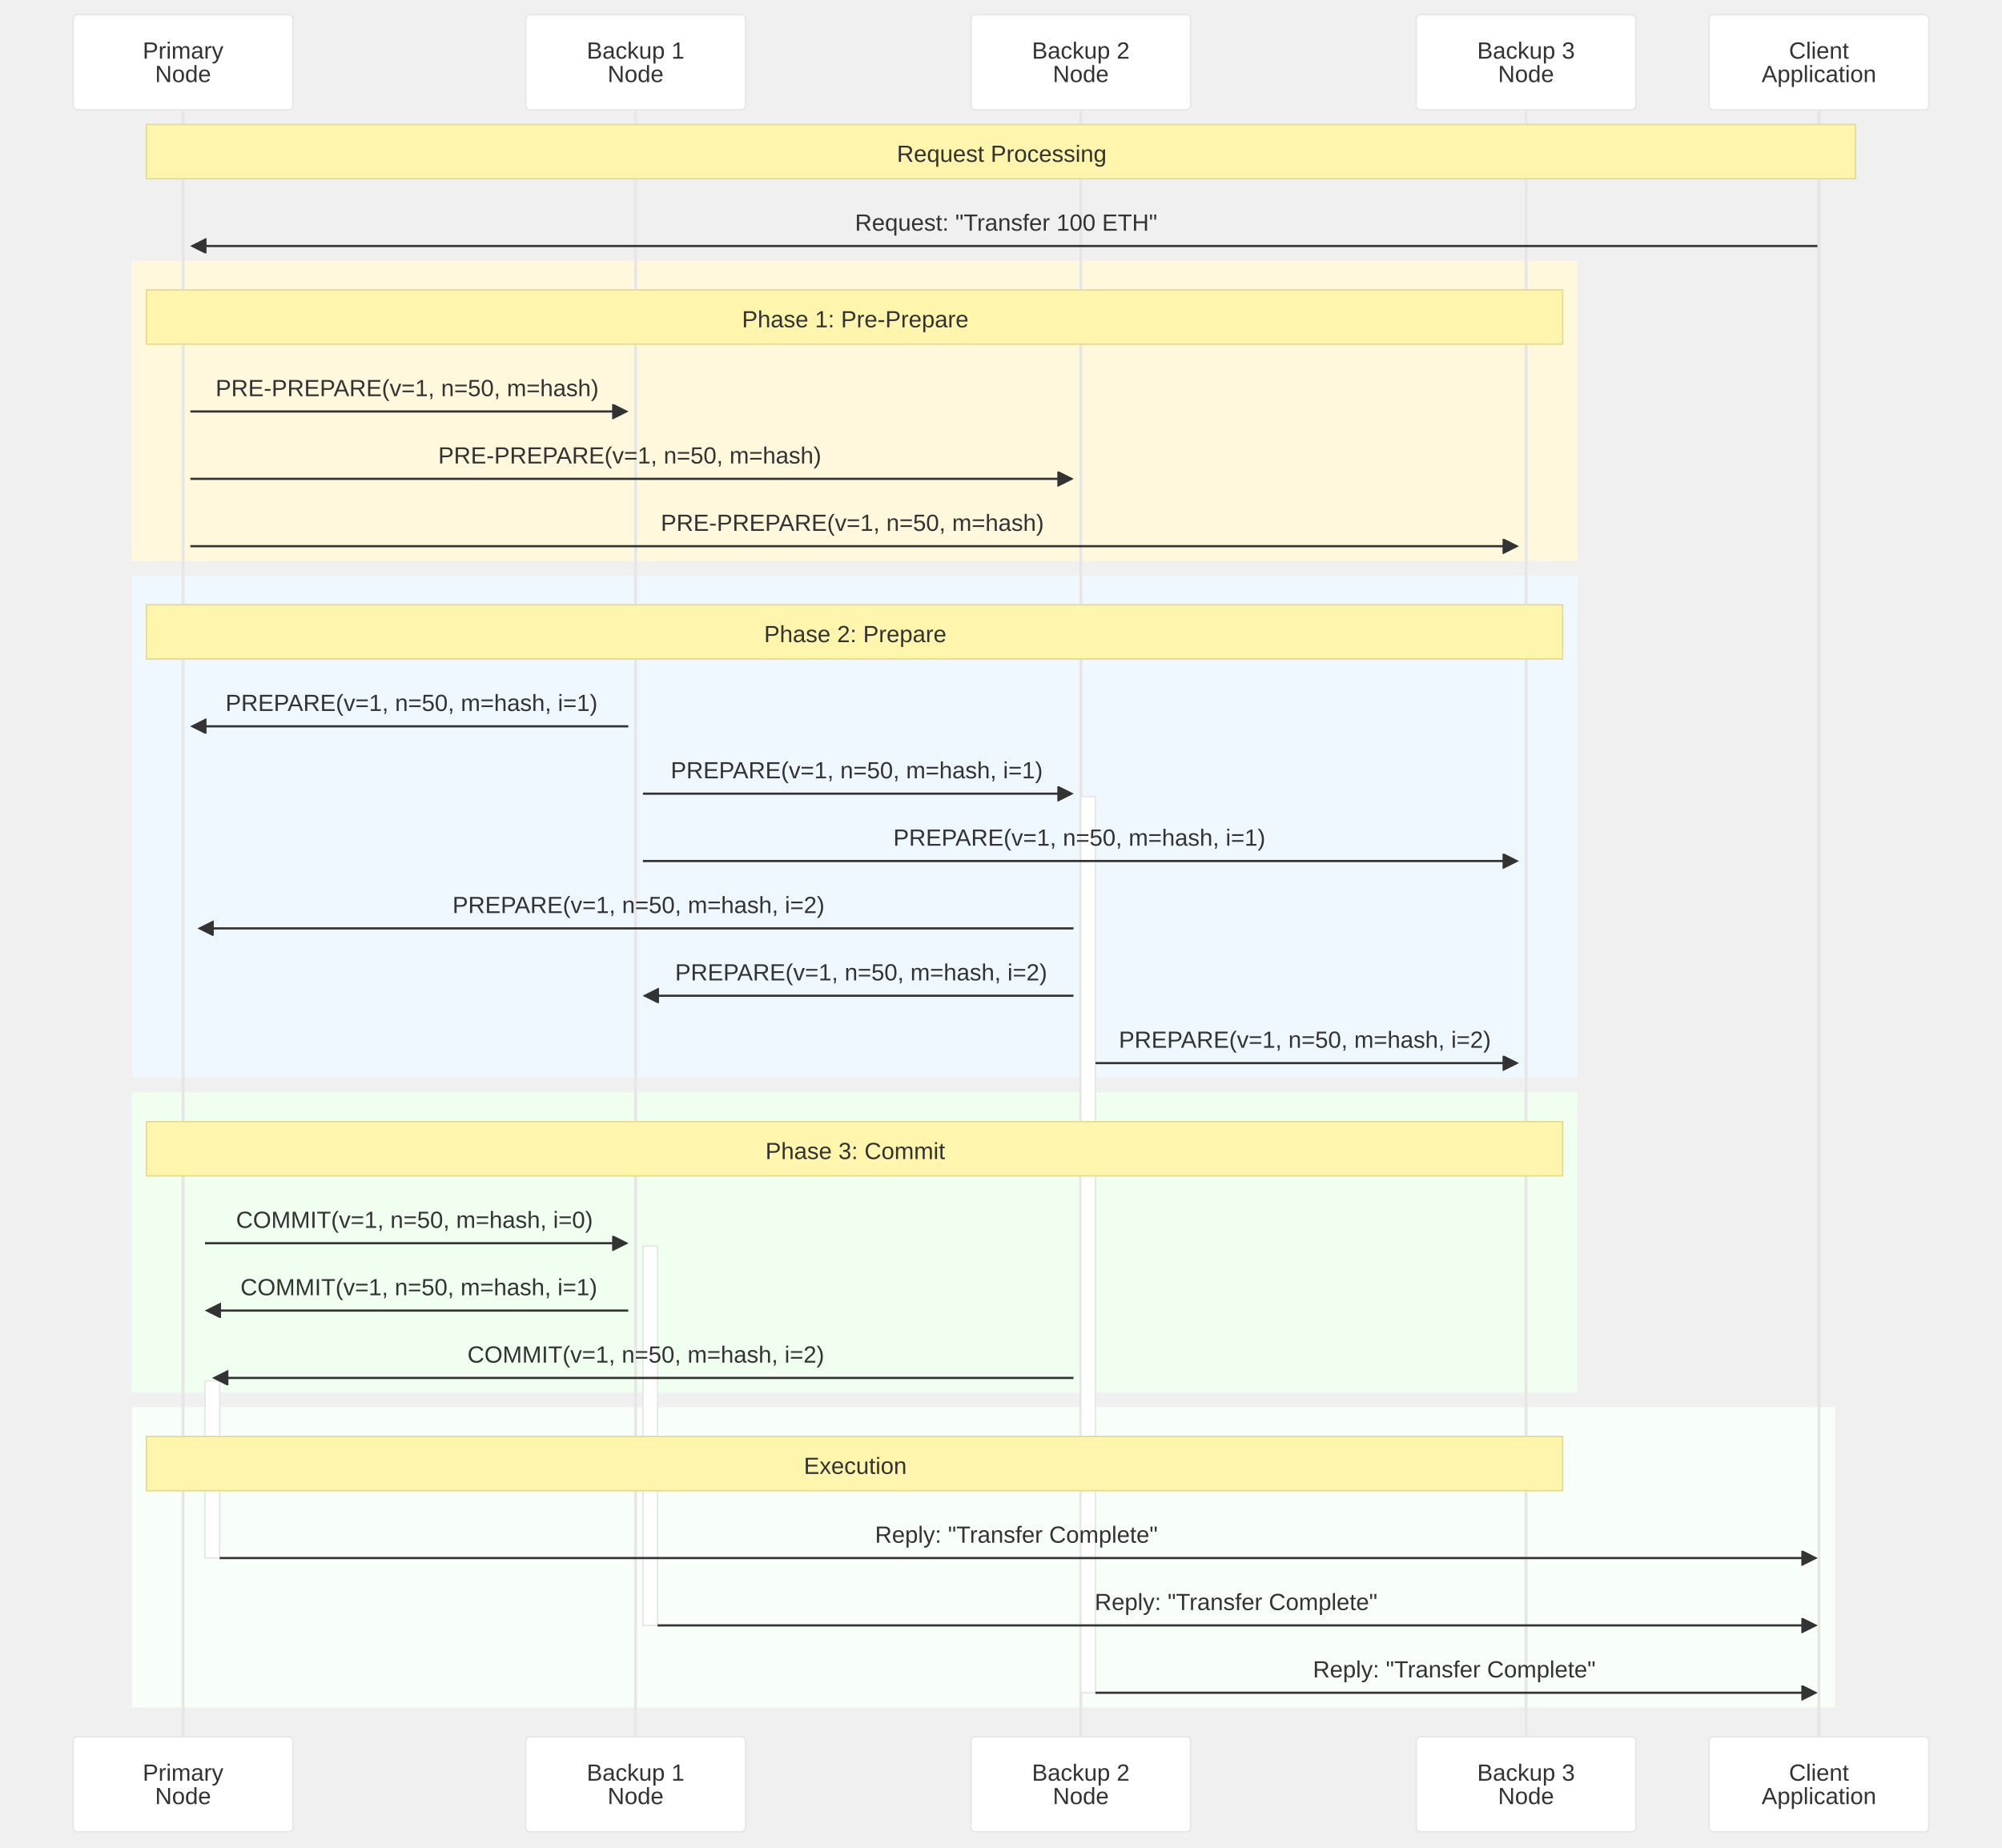
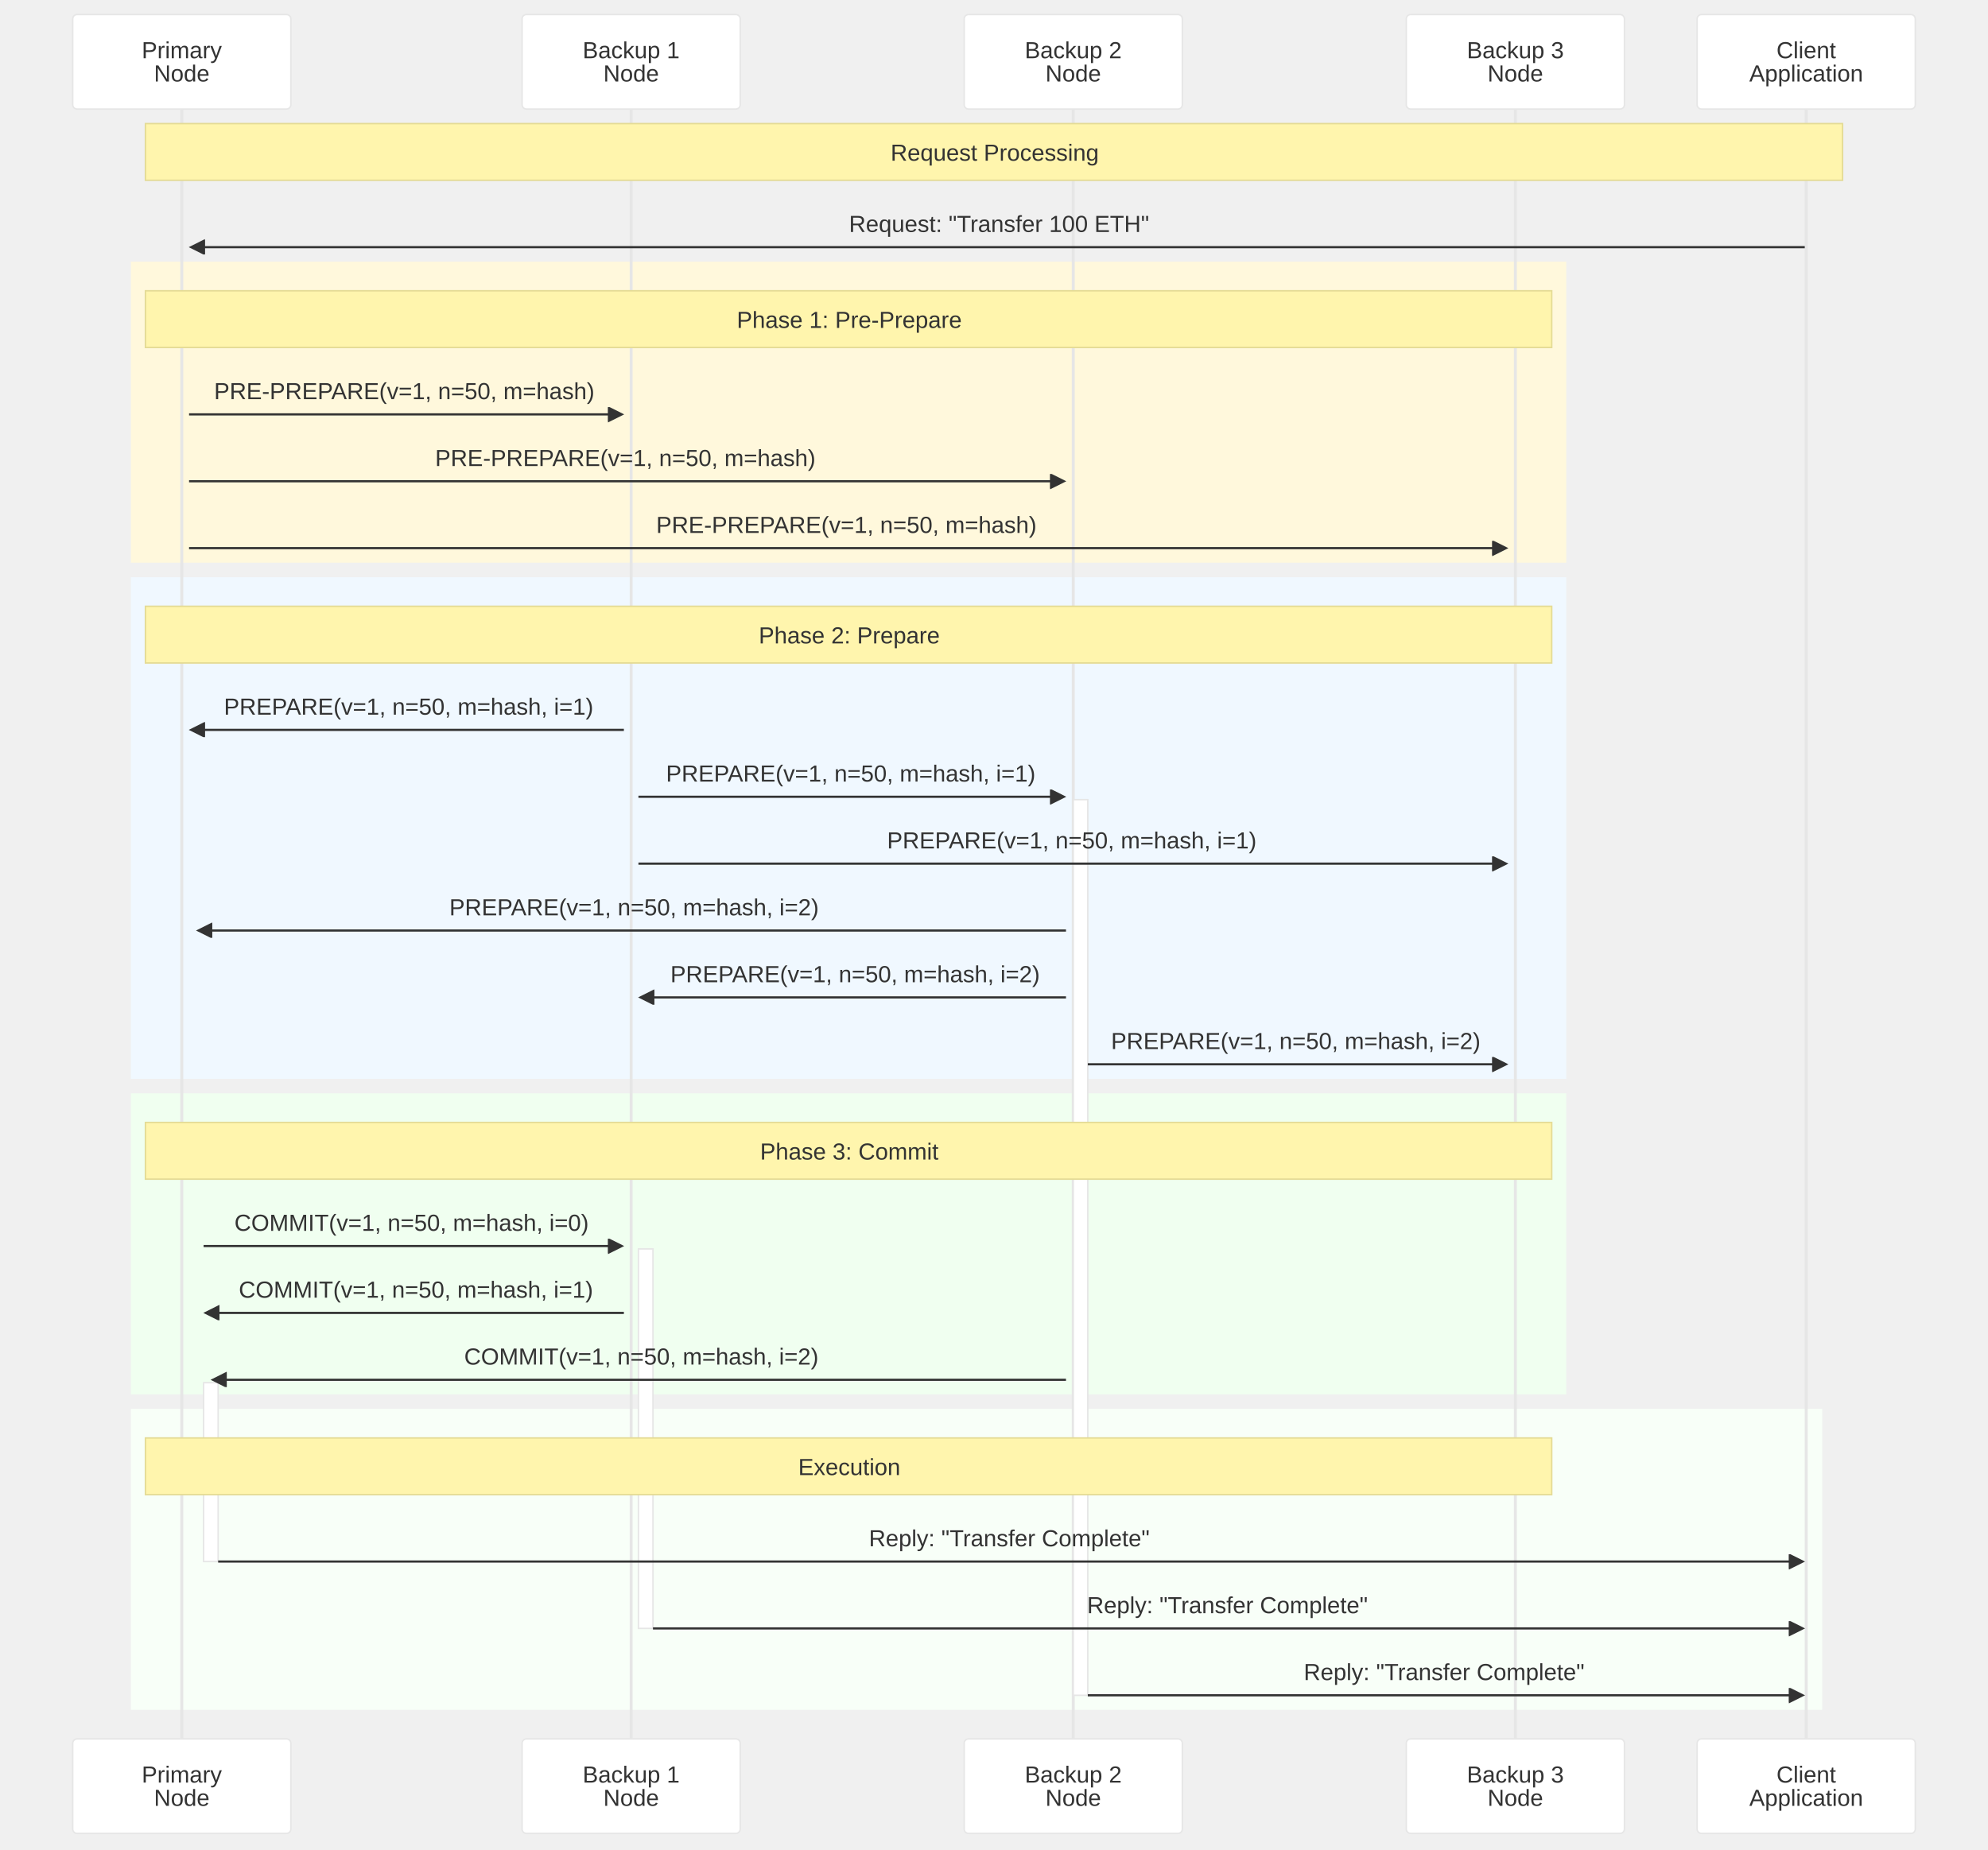
- <svg xmlns="http://www.w3.org/2000/svg" aria-roledescription="sequence" role="graphics-document document" viewBox="-50 -10 1367 1262" style="max-width: 1367px; background-color: transparent;" width="100%" id="my-svg">
-   <rect class="rect" height="205" width="1163" fill="rgb(248, 255, 248)" y="951" x="40" />
-   <rect class="rect" height="205" width="987" fill="rgb(240, 255, 240)" y="736" x="40" />
-   <rect class="rect" height="343" width="987" fill="rgb(240, 248, 255)" y="383" x="40" />
-   <rect class="rect" height="205" width="987" fill="rgb(255, 248, 220)" y="168" x="40" />
-   <g>
-     <rect class="actor actor-bottom" ry="3" rx="3" name="C" height="65" width="150" stroke="#666" fill="#eaeaea" y="1176" x="1117" />
-     <text style="text-anchor: middle; font-size: 16px; font-weight: 400;" class="actor" alignment-baseline="central" dominant-baseline="central" y="1208.5" x="1192">
+ <svg xmlns="http://www.w3.org/2000/svg" aria-roledescription="sequence" role="graphics-document document" viewBox="-50 -10 1367 1272" style="max-width: 1367px; background-color: transparent;" width="100%" id="my-svg">
+   <rect class="rect" height="207" width="1163" fill="rgb(248, 255, 248)" y="959" x="40" />
+   <rect class="rect" height="207" width="987" fill="rgb(240, 255, 240)" y="742" x="40" />
+   <rect class="rect" height="345" width="987" fill="rgb(240, 248, 255)" y="387" x="40" />
+   <rect class="rect" height="207" width="987" fill="rgb(255, 248, 220)" y="170" x="40" />
+   <g>
+     <rect class="actor actor-bottom" ry="3" rx="3" name="C" height="65" width="150" stroke="#666" fill="#eaeaea" y="1186" x="1117" />
+     <text style="text-anchor: middle; font-size: 16px; font-weight: 400;" class="actor" alignment-baseline="central" dominant-baseline="central" y="1218.5" x="1192">
      <tspan dy="-8" x="1192">Client</tspan>
    </text>
-     <text style="text-anchor: middle; font-size: 16px; font-weight: 400;" class="actor" alignment-baseline="central" dominant-baseline="central" y="1208.5" x="1192">
+     <text style="text-anchor: middle; font-size: 16px; font-weight: 400;" class="actor" alignment-baseline="central" dominant-baseline="central" y="1218.5" x="1192">
      <tspan dy="8" x="1192">Application</tspan>
    </text>
  </g>
  <g>
-     <rect class="actor actor-bottom" ry="3" rx="3" name="B3" height="65" width="150" stroke="#666" fill="#eaeaea" y="1176" x="917" />
-     <text style="text-anchor: middle; font-size: 16px; font-weight: 400;" class="actor" alignment-baseline="central" dominant-baseline="central" y="1208.5" x="992">
+     <rect class="actor actor-bottom" ry="3" rx="3" name="B3" height="65" width="150" stroke="#666" fill="#eaeaea" y="1186" x="917" />
+     <text style="text-anchor: middle; font-size: 16px; font-weight: 400;" class="actor" alignment-baseline="central" dominant-baseline="central" y="1218.5" x="992">
      <tspan dy="-8" x="992">Backup 3</tspan>
    </text>
-     <text style="text-anchor: middle; font-size: 16px; font-weight: 400;" class="actor" alignment-baseline="central" dominant-baseline="central" y="1208.5" x="992">
+     <text style="text-anchor: middle; font-size: 16px; font-weight: 400;" class="actor" alignment-baseline="central" dominant-baseline="central" y="1218.5" x="992">
      <tspan dy="8" x="992">Node</tspan>
    </text>
  </g>
  <g>
-     <rect class="actor actor-bottom" ry="3" rx="3" name="B2" height="65" width="150" stroke="#666" fill="#eaeaea" y="1176" x="613" />
-     <text style="text-anchor: middle; font-size: 16px; font-weight: 400;" class="actor" alignment-baseline="central" dominant-baseline="central" y="1208.5" x="688">
+     <rect class="actor actor-bottom" ry="3" rx="3" name="B2" height="65" width="150" stroke="#666" fill="#eaeaea" y="1186" x="613" />
+     <text style="text-anchor: middle; font-size: 16px; font-weight: 400;" class="actor" alignment-baseline="central" dominant-baseline="central" y="1218.5" x="688">
      <tspan dy="-8" x="688">Backup 2</tspan>
    </text>
-     <text style="text-anchor: middle; font-size: 16px; font-weight: 400;" class="actor" alignment-baseline="central" dominant-baseline="central" y="1208.5" x="688">
+     <text style="text-anchor: middle; font-size: 16px; font-weight: 400;" class="actor" alignment-baseline="central" dominant-baseline="central" y="1218.5" x="688">
      <tspan dy="8" x="688">Node</tspan>
    </text>
  </g>
  <g>
-     <rect class="actor actor-bottom" ry="3" rx="3" name="B1" height="65" width="150" stroke="#666" fill="#eaeaea" y="1176" x="309" />
-     <text style="text-anchor: middle; font-size: 16px; font-weight: 400;" class="actor" alignment-baseline="central" dominant-baseline="central" y="1208.5" x="384">
+     <rect class="actor actor-bottom" ry="3" rx="3" name="B1" height="65" width="150" stroke="#666" fill="#eaeaea" y="1186" x="309" />
+     <text style="text-anchor: middle; font-size: 16px; font-weight: 400;" class="actor" alignment-baseline="central" dominant-baseline="central" y="1218.5" x="384">
      <tspan dy="-8" x="384">Backup 1</tspan>
    </text>
-     <text style="text-anchor: middle; font-size: 16px; font-weight: 400;" class="actor" alignment-baseline="central" dominant-baseline="central" y="1208.5" x="384">
+     <text style="text-anchor: middle; font-size: 16px; font-weight: 400;" class="actor" alignment-baseline="central" dominant-baseline="central" y="1218.5" x="384">
      <tspan dy="8" x="384">Node</tspan>
    </text>
  </g>
  <g>
-     <rect class="actor actor-bottom" ry="3" rx="3" name="P" height="65" width="150" stroke="#666" fill="#eaeaea" y="1176" x="0" />
-     <text style="text-anchor: middle; font-size: 16px; font-weight: 400;" class="actor" alignment-baseline="central" dominant-baseline="central" y="1208.5" x="75">
+     <rect class="actor actor-bottom" ry="3" rx="3" name="P" height="65" width="150" stroke="#666" fill="#eaeaea" y="1186" x="0" />
+     <text style="text-anchor: middle; font-size: 16px; font-weight: 400;" class="actor" alignment-baseline="central" dominant-baseline="central" y="1218.5" x="75">
      <tspan dy="-8" x="75">Primary</tspan>
    </text>
-     <text style="text-anchor: middle; font-size: 16px; font-weight: 400;" class="actor" alignment-baseline="central" dominant-baseline="central" y="1208.5" x="75">
+     <text style="text-anchor: middle; font-size: 16px; font-weight: 400;" class="actor" alignment-baseline="central" dominant-baseline="central" y="1218.5" x="75">
      <tspan dy="8" x="75">Node</tspan>
    </text>
  </g>
  <g>
-     <line stroke="#999" stroke-width="0.5px" class="200" y2="1176" x2="1192" y1="5" x1="1192" id="actor4" />
+     <line stroke="#999" stroke-width="0.5px" class="200" y2="1186" x2="1192" y1="5" x1="1192" id="actor4" />
    <g id="root-4">
      <rect class="actor actor-top" ry="3" rx="3" name="C" height="65" width="150" stroke="#666" fill="#eaeaea" y="0" x="1117" />
      <text style="text-anchor: middle; font-size: 16px; font-weight: 400;" class="actor" alignment-baseline="central" dominant-baseline="central" y="32.5" x="1192">
        <tspan dy="-8" x="1192">Client</tspan>
      </text>
      <text style="text-anchor: middle; font-size: 16px; font-weight: 400;" class="actor" alignment-baseline="central" dominant-baseline="central" y="32.5" x="1192">
        <tspan dy="8" x="1192">Application</tspan>
      </text>
    </g>
  </g>
  <g>
-     <line stroke="#999" stroke-width="0.5px" class="200" y2="1176" x2="992" y1="5" x1="992" id="actor3" />
+     <line stroke="#999" stroke-width="0.5px" class="200" y2="1186" x2="992" y1="5" x1="992" id="actor3" />
    <g id="root-3">
      <rect class="actor actor-top" ry="3" rx="3" name="B3" height="65" width="150" stroke="#666" fill="#eaeaea" y="0" x="917" />
      <text style="text-anchor: middle; font-size: 16px; font-weight: 400;" class="actor" alignment-baseline="central" dominant-baseline="central" y="32.5" x="992">
        <tspan dy="-8" x="992">Backup 3</tspan>
      </text>
      <text style="text-anchor: middle; font-size: 16px; font-weight: 400;" class="actor" alignment-baseline="central" dominant-baseline="central" y="32.5" x="992">
        <tspan dy="8" x="992">Node</tspan>
      </text>
    </g>
  </g>
  <g>
-     <line stroke="#999" stroke-width="0.5px" class="200" y2="1176" x2="688" y1="5" x1="688" id="actor2" />
+     <line stroke="#999" stroke-width="0.5px" class="200" y2="1186" x2="688" y1="5" x1="688" id="actor2" />
    <g id="root-2">
      <rect class="actor actor-top" ry="3" rx="3" name="B2" height="65" width="150" stroke="#666" fill="#eaeaea" y="0" x="613" />
      <text style="text-anchor: middle; font-size: 16px; font-weight: 400;" class="actor" alignment-baseline="central" dominant-baseline="central" y="32.5" x="688">
        <tspan dy="-8" x="688">Backup 2</tspan>
      </text>
      <text style="text-anchor: middle; font-size: 16px; font-weight: 400;" class="actor" alignment-baseline="central" dominant-baseline="central" y="32.5" x="688">
        <tspan dy="8" x="688">Node</tspan>
      </text>
    </g>
  </g>
  <g>
-     <line stroke="#999" stroke-width="0.5px" class="200" y2="1176" x2="384" y1="5" x1="384" id="actor1" />
+     <line stroke="#999" stroke-width="0.5px" class="200" y2="1186" x2="384" y1="5" x1="384" id="actor1" />
    <g id="root-1">
      <rect class="actor actor-top" ry="3" rx="3" name="B1" height="65" width="150" stroke="#666" fill="#eaeaea" y="0" x="309" />
      <text style="text-anchor: middle; font-size: 16px; font-weight: 400;" class="actor" alignment-baseline="central" dominant-baseline="central" y="32.5" x="384">
        <tspan dy="-8" x="384">Backup 1</tspan>
      </text>
      <text style="text-anchor: middle; font-size: 16px; font-weight: 400;" class="actor" alignment-baseline="central" dominant-baseline="central" y="32.5" x="384">
        <tspan dy="8" x="384">Node</tspan>
      </text>
    </g>
  </g>
  <g>
-     <line stroke="#999" stroke-width="0.5px" class="200" y2="1176" x2="75" y1="5" x1="75" id="actor0" />
+     <line stroke="#999" stroke-width="0.5px" class="200" y2="1186" x2="75" y1="5" x1="75" id="actor0" />
    <g id="root-0">
      <rect class="actor actor-top" ry="3" rx="3" name="P" height="65" width="150" stroke="#666" fill="#eaeaea" y="0" x="0" />
      <text style="text-anchor: middle; font-size: 16px; font-weight: 400;" class="actor" alignment-baseline="central" dominant-baseline="central" y="32.5" x="75">
        <tspan dy="-8" x="75">Primary</tspan>
      </text>
      <text style="text-anchor: middle; font-size: 16px; font-weight: 400;" class="actor" alignment-baseline="central" dominant-baseline="central" y="32.5" x="75">
        <tspan dy="8" x="75">Node</tspan>
      </text>
    </g>
  </g>
  <style>#my-svg{font-family:"trebuchet ms",verdana,arial,sans-serif;font-size:16px;fill:#333;}#my-svg .error-icon{fill:hsl(180, 0%, 100%);}#my-svg .error-text{fill:rgb(0, 0, 0);stroke:rgb(0, 0, 0);}#my-svg .edge-thickness-normal{stroke-width:2px;}#my-svg .edge-thickness-thick{stroke-width:3.5px;}#my-svg .edge-pattern-solid{stroke-dasharray:0;}#my-svg .edge-pattern-dashed{stroke-dasharray:3;}#my-svg .edge-pattern-dotted{stroke-dasharray:2;}#my-svg .marker{fill:#0b0b0b;stroke:#0b0b0b;}#my-svg .marker.cross{stroke:#0b0b0b;}#my-svg svg{font-family:"trebuchet ms",verdana,arial,sans-serif;font-size:16px;}#my-svg .actor{stroke:hsl(0, 0%, 90%);fill:#ffffff;}#my-svg text.actor&gt;tspan{fill:#333;stroke:none;}#my-svg .actor-line{stroke:grey;}#my-svg .messageLine0{stroke-width:1.5;stroke-dasharray:none;stroke:#333;}#my-svg .messageLine1{stroke-width:1.5;stroke-dasharray:2,2;stroke:#333;}#my-svg #arrowhead path{fill:#333;stroke:#333;}#my-svg .sequenceNumber{fill:#f4f4f4;}#my-svg #sequencenumber{fill:#333;}#my-svg #crosshead path{fill:#333;stroke:#333;}#my-svg .messageText{fill:#333;stroke:none;}#my-svg .labelBox{stroke:hsl(0, 0%, 90%);fill:#ffffff;}#my-svg .labelText,#my-svg .labelText&gt;tspan{fill:#333;stroke:none;}#my-svg .loopText,#my-svg .loopText&gt;tspan{fill:#333;stroke:none;}#my-svg .loopLine{stroke-width:2px;stroke-dasharray:2,2;stroke:hsl(0, 0%, 90%);fill:hsl(0, 0%, 90%);}#my-svg .note{stroke:hsl(52.683, 60%, 73.922%);fill:#fff5ad;}#my-svg .noteText,#my-svg .noteText&gt;tspan{fill:#333;stroke:none;}#my-svg .activation0{fill:hsl(-120, 0%, 100%);stroke:hsl(-120, 0%, 90%);}#my-svg .activation1{fill:hsl(-120, 0%, 100%);stroke:hsl(-120, 0%, 90%);}#my-svg .activation2{fill:hsl(-120, 0%, 100%);stroke:hsl(-120, 0%, 90%);}#my-svg .actorPopupMenu{position:absolute;}#my-svg .actorPopupMenuPanel{position:absolute;fill:#ffffff;box-shadow:0px 8px 16px 0px rgba(0,0,0,0.2);filter:drop-shadow(3px 5px 2px rgb(0 0 0 / 0.4));}#my-svg .actor-man line{stroke:hsl(0, 0%, 90%);fill:#ffffff;}#my-svg .actor-man circle,#my-svg line{stroke:hsl(0, 0%, 90%);fill:#ffffff;stroke-width:2px;}#my-svg :root{--mermaid-font-family:"trebuchet ms",verdana,arial,sans-serif;}</style>
  <g />
  <defs>
    <symbol height="24" width="24" id="computer">
      <path d="M2 2v13h20v-13h-20zm18 11h-16v-9h16v9zm-10.228 6l.466-1h3.524l.467 1h-4.457zm14.228 3h-24l2-6h2.104l-1.33 4h18.45l-1.297-4h2.073l2 6zm-5-10h-14v-7h14v7z" transform="scale(.5)" />
    </symbol>
  </defs>
  <defs>
    <symbol clip-rule="evenodd" fill-rule="evenodd" id="database">
      <path d="M12.258.001l.256.004.255.005.253.008.251.01.249.012.247.015.246.016.242.019.241.02.239.023.236.024.233.027.231.028.229.031.225.032.223.034.22.036.217.038.214.04.211.041.208.043.205.045.201.046.198.048.194.05.191.051.187.053.183.054.18.056.175.057.172.059.168.06.163.061.16.063.155.064.15.066.074.033.073.033.071.034.07.034.069.035.068.035.067.035.066.035.064.036.064.036.062.036.06.036.06.037.058.037.058.037.055.038.055.038.053.038.052.038.051.039.05.039.048.039.047.039.045.04.044.04.043.04.041.04.04.041.039.041.037.041.036.041.034.041.033.042.032.042.03.042.029.042.027.042.026.043.024.043.023.043.021.043.02.043.018.044.017.043.015.044.013.044.012.044.011.045.009.044.007.045.006.045.004.045.002.045.001.045v17l-.001.045-.002.045-.004.045-.006.045-.007.045-.009.044-.011.045-.012.044-.013.044-.015.044-.017.043-.018.044-.02.043-.021.043-.023.043-.024.043-.026.043-.027.042-.029.042-.03.042-.032.042-.033.042-.034.041-.036.041-.037.041-.039.041-.04.041-.041.04-.043.04-.044.04-.045.04-.047.039-.048.039-.05.039-.051.039-.052.038-.053.038-.055.038-.055.038-.058.037-.058.037-.06.037-.06.036-.062.036-.064.036-.064.036-.066.035-.067.035-.068.035-.069.035-.07.034-.071.034-.073.033-.074.033-.15.066-.155.064-.16.063-.163.061-.168.06-.172.059-.175.057-.18.056-.183.054-.187.053-.191.051-.194.05-.198.048-.201.046-.205.045-.208.043-.211.041-.214.04-.217.038-.22.036-.223.034-.225.032-.229.031-.231.028-.233.027-.236.024-.239.023-.241.02-.242.019-.246.016-.247.015-.249.012-.251.01-.253.008-.255.005-.256.004-.258.001-.258-.001-.256-.004-.255-.005-.253-.008-.251-.01-.249-.012-.247-.015-.245-.016-.243-.019-.241-.02-.238-.023-.236-.024-.234-.027-.231-.028-.228-.031-.226-.032-.223-.034-.22-.036-.217-.038-.214-.04-.211-.041-.208-.043-.204-.045-.201-.046-.198-.048-.195-.05-.19-.051-.187-.053-.184-.054-.179-.056-.176-.057-.172-.059-.167-.06-.164-.061-.159-.063-.155-.064-.151-.066-.074-.033-.072-.033-.072-.034-.07-.034-.069-.035-.068-.035-.067-.035-.066-.035-.064-.036-.063-.036-.062-.036-.061-.036-.06-.037-.058-.037-.057-.037-.056-.038-.055-.038-.053-.038-.052-.038-.051-.039-.049-.039-.049-.039-.046-.039-.046-.04-.044-.04-.043-.04-.041-.04-.04-.041-.039-.041-.037-.041-.036-.041-.034-.041-.033-.042-.032-.042-.03-.042-.029-.042-.027-.042-.026-.043-.024-.043-.023-.043-.021-.043-.02-.043-.018-.044-.017-.043-.015-.044-.013-.044-.012-.044-.011-.045-.009-.044-.007-.045-.006-.045-.004-.045-.002-.045-.001-.045v-17l.001-.045.002-.045.004-.045.006-.045.007-.045.009-.044.011-.045.012-.044.013-.044.015-.044.017-.043.018-.044.02-.043.021-.043.023-.043.024-.043.026-.043.027-.042.029-.042.03-.042.032-.042.033-.042.034-.041.036-.041.037-.041.039-.041.04-.041.041-.04.043-.04.044-.04.046-.04.046-.039.049-.039.049-.039.051-.039.052-.038.053-.038.055-.038.056-.038.057-.037.058-.037.06-.037.061-.036.062-.036.063-.036.064-.036.066-.035.067-.035.068-.035.069-.035.07-.034.072-.034.072-.033.074-.033.151-.066.155-.064.159-.063.164-.061.167-.06.172-.059.176-.057.179-.056.184-.054.187-.053.19-.051.195-.05.198-.048.201-.046.204-.045.208-.043.211-.041.214-.04.217-.038.22-.036.223-.034.226-.032.228-.031.231-.028.234-.027.236-.024.238-.023.241-.02.243-.019.245-.016.247-.015.249-.012.251-.01.253-.008.255-.005.256-.004.258-.001.258.001zm-9.258 20.499v.01l.001.021.003.021.004.022.005.021.006.022.007.022.009.023.01.022.011.023.012.023.013.023.015.023.016.024.017.023.018.024.019.024.021.024.022.025.023.024.024.025.052.049.056.05.061.051.066.051.07.051.075.051.079.052.084.052.088.052.092.052.097.052.102.051.105.052.11.052.114.051.119.051.123.051.127.05.131.05.135.05.139.048.144.049.147.047.152.047.155.047.16.045.163.045.167.043.171.043.176.041.178.041.183.039.187.039.19.037.194.035.197.035.202.033.204.031.209.03.212.029.216.027.219.025.222.024.226.021.23.02.233.018.236.016.24.015.243.012.246.01.249.008.253.005.256.004.259.001.26-.001.257-.004.254-.005.25-.008.247-.011.244-.012.241-.014.237-.016.233-.018.231-.021.226-.021.224-.024.22-.026.216-.027.212-.028.21-.031.205-.031.202-.034.198-.034.194-.036.191-.037.187-.039.183-.04.179-.04.175-.042.172-.043.168-.044.163-.045.16-.046.155-.046.152-.047.148-.048.143-.049.139-.049.136-.05.131-.05.126-.05.123-.051.118-.052.114-.051.11-.052.106-.052.101-.052.096-.052.092-.052.088-.053.083-.051.079-.052.074-.052.07-.051.065-.051.06-.051.056-.05.051-.05.023-.024.023-.025.021-.024.02-.024.019-.024.018-.024.017-.024.015-.023.014-.024.013-.023.012-.023.01-.023.01-.022.008-.022.006-.022.006-.022.004-.022.004-.021.001-.021.001-.021v-4.127l-.077.055-.08.053-.083.054-.085.053-.087.052-.09.052-.093.051-.095.05-.097.05-.1.049-.102.049-.105.048-.106.047-.109.047-.111.046-.114.045-.115.045-.118.044-.12.043-.122.042-.124.042-.126.041-.128.04-.13.04-.132.038-.134.038-.135.037-.138.037-.139.035-.142.035-.143.034-.144.033-.147.032-.148.031-.15.03-.151.03-.153.029-.154.027-.156.027-.158.026-.159.025-.161.024-.162.023-.163.022-.165.021-.166.02-.167.019-.169.018-.169.017-.171.016-.173.015-.173.014-.175.013-.175.012-.177.011-.178.01-.179.008-.179.008-.181.006-.182.005-.182.004-.184.003-.184.002h-.37l-.184-.002-.184-.003-.182-.004-.182-.005-.181-.006-.179-.008-.179-.008-.178-.01-.176-.011-.176-.012-.175-.013-.173-.014-.172-.015-.171-.016-.17-.017-.169-.018-.167-.019-.166-.02-.165-.021-.163-.022-.162-.023-.161-.024-.159-.025-.157-.026-.156-.027-.155-.027-.153-.029-.151-.03-.15-.03-.148-.031-.146-.032-.145-.033-.143-.034-.141-.035-.14-.035-.137-.037-.136-.037-.134-.038-.132-.038-.13-.04-.128-.04-.126-.041-.124-.042-.122-.042-.12-.044-.117-.043-.116-.045-.113-.045-.112-.046-.109-.047-.106-.047-.105-.048-.102-.049-.1-.049-.097-.05-.095-.05-.093-.052-.09-.051-.087-.052-.085-.053-.083-.054-.08-.054-.077-.054v4.127zm0-5.654v.011l.001.021.003.021.004.021.005.022.006.022.007.022.009.022.01.022.011.023.012.023.013.023.015.024.016.023.017.024.018.024.019.024.021.024.022.024.023.025.024.024.052.05.056.05.061.05.066.051.07.051.075.052.079.051.084.052.088.052.092.052.097.052.102.052.105.052.11.051.114.051.119.052.123.05.127.051.131.05.135.049.139.049.144.048.147.048.152.047.155.046.16.045.163.045.167.044.171.042.176.042.178.04.183.04.187.038.19.037.194.036.197.034.202.033.204.032.209.03.212.028.216.027.219.025.222.024.226.022.23.02.233.018.236.016.24.014.243.012.246.01.249.008.253.006.256.003.259.001.26-.001.257-.003.254-.006.25-.008.247-.01.244-.012.241-.015.237-.016.233-.018.231-.02.226-.022.224-.024.22-.025.216-.027.212-.029.21-.03.205-.032.202-.033.198-.035.194-.036.191-.037.187-.039.183-.039.179-.041.175-.042.172-.043.168-.044.163-.045.16-.045.155-.047.152-.047.148-.048.143-.048.139-.05.136-.049.131-.05.126-.051.123-.051.118-.051.114-.052.11-.052.106-.052.101-.052.096-.052.092-.052.088-.052.083-.052.079-.052.074-.051.07-.052.065-.051.06-.05.056-.051.051-.049.023-.025.023-.024.021-.025.02-.024.019-.024.018-.024.017-.024.015-.023.014-.023.013-.024.012-.022.01-.023.01-.023.008-.022.006-.022.006-.022.004-.021.004-.022.001-.021.001-.021v-4.139l-.077.054-.08.054-.083.054-.085.052-.087.053-.09.051-.093.051-.095.051-.097.05-.1.049-.102.049-.105.048-.106.047-.109.047-.111.046-.114.045-.115.044-.118.044-.12.044-.122.042-.124.042-.126.041-.128.04-.13.039-.132.039-.134.038-.135.037-.138.036-.139.036-.142.035-.143.033-.144.033-.147.033-.148.031-.15.03-.151.03-.153.028-.154.028-.156.027-.158.026-.159.025-.161.024-.162.023-.163.022-.165.021-.166.02-.167.019-.169.018-.169.017-.171.016-.173.015-.173.014-.175.013-.175.012-.177.011-.178.009-.179.009-.179.007-.181.007-.182.005-.182.004-.184.003-.184.002h-.37l-.184-.002-.184-.003-.182-.004-.182-.005-.181-.007-.179-.007-.179-.009-.178-.009-.176-.011-.176-.012-.175-.013-.173-.014-.172-.015-.171-.016-.17-.017-.169-.018-.167-.019-.166-.02-.165-.021-.163-.022-.162-.023-.161-.024-.159-.025-.157-.026-.156-.027-.155-.028-.153-.028-.151-.03-.15-.03-.148-.031-.146-.033-.145-.033-.143-.033-.141-.035-.14-.036-.137-.036-.136-.037-.134-.038-.132-.039-.13-.039-.128-.04-.126-.041-.124-.042-.122-.043-.12-.043-.117-.044-.116-.044-.113-.046-.112-.046-.109-.046-.106-.047-.105-.048-.102-.049-.1-.049-.097-.05-.095-.051-.093-.051-.09-.051-.087-.053-.085-.052-.083-.054-.08-.054-.077-.054v4.139zm0-5.666v.011l.001.02.003.022.004.021.005.022.006.021.007.022.009.023.01.022.011.023.012.023.013.023.015.023.016.024.017.024.018.023.019.024.021.025.022.024.023.024.024.025.052.05.056.05.061.05.066.051.07.051.075.052.079.051.084.052.088.052.092.052.097.052.102.052.105.051.11.052.114.051.119.051.123.051.127.05.131.05.135.05.139.049.144.048.147.048.152.047.155.046.16.045.163.045.167.043.171.043.176.042.178.04.183.04.187.038.19.037.194.036.197.034.202.033.204.032.209.03.212.028.216.027.219.025.222.024.226.021.23.02.233.018.236.017.24.014.243.012.246.01.249.008.253.006.256.003.259.001.26-.001.257-.003.254-.006.25-.008.247-.01.244-.013.241-.014.237-.016.233-.018.231-.02.226-.022.224-.024.22-.025.216-.027.212-.029.21-.03.205-.032.202-.033.198-.035.194-.036.191-.037.187-.039.183-.039.179-.041.175-.042.172-.043.168-.044.163-.045.16-.045.155-.047.152-.047.148-.048.143-.049.139-.049.136-.049.131-.051.126-.05.123-.051.118-.052.114-.051.11-.052.106-.052.101-.052.096-.052.092-.052.088-.052.083-.052.079-.052.074-.052.07-.051.065-.051.06-.051.056-.05.051-.049.023-.025.023-.025.021-.024.02-.024.019-.024.018-.024.017-.024.015-.023.014-.024.013-.023.012-.023.01-.022.01-.023.008-.022.006-.022.006-.022.004-.022.004-.021.001-.021.001-.021v-4.153l-.077.054-.08.054-.083.053-.085.053-.087.053-.09.051-.093.051-.095.051-.097.05-.1.049-.102.048-.105.048-.106.048-.109.046-.111.046-.114.046-.115.044-.118.044-.12.043-.122.043-.124.042-.126.041-.128.04-.13.039-.132.039-.134.038-.135.037-.138.036-.139.036-.142.034-.143.034-.144.033-.147.032-.148.032-.15.03-.151.03-.153.028-.154.028-.156.027-.158.026-.159.024-.161.024-.162.023-.163.023-.165.021-.166.02-.167.019-.169.018-.169.017-.171.016-.173.015-.173.014-.175.013-.175.012-.177.01-.178.01-.179.009-.179.007-.181.006-.182.006-.182.004-.184.003-.184.001-.185.001-.185-.001-.184-.001-.184-.003-.182-.004-.182-.006-.181-.006-.179-.007-.179-.009-.178-.01-.176-.01-.176-.012-.175-.013-.173-.014-.172-.015-.171-.016-.17-.017-.169-.018-.167-.019-.166-.02-.165-.021-.163-.023-.162-.023-.161-.024-.159-.024-.157-.026-.156-.027-.155-.028-.153-.028-.151-.03-.15-.03-.148-.032-.146-.032-.145-.033-.143-.034-.141-.034-.14-.036-.137-.036-.136-.037-.134-.038-.132-.039-.13-.039-.128-.041-.126-.041-.124-.041-.122-.043-.12-.043-.117-.044-.116-.044-.113-.046-.112-.046-.109-.046-.106-.048-.105-.048-.102-.048-.1-.05-.097-.049-.095-.051-.093-.051-.09-.052-.087-.052-.085-.053-.083-.053-.08-.054-.077-.054v4.153zm8.74-8.179l-.257.004-.254.005-.25.008-.247.011-.244.012-.241.014-.237.016-.233.018-.231.021-.226.022-.224.023-.22.026-.216.027-.212.028-.21.031-.205.032-.202.033-.198.034-.194.036-.191.038-.187.038-.183.04-.179.041-.175.042-.172.043-.168.043-.163.045-.16.046-.155.046-.152.048-.148.048-.143.048-.139.049-.136.05-.131.05-.126.051-.123.051-.118.051-.114.052-.11.052-.106.052-.101.052-.096.052-.092.052-.088.052-.083.052-.079.052-.074.051-.07.052-.065.051-.06.05-.056.05-.051.05-.023.025-.023.024-.021.024-.02.025-.019.024-.018.024-.017.023-.015.024-.014.023-.013.023-.012.023-.01.023-.01.022-.008.022-.006.023-.006.021-.004.022-.004.021-.001.021-.001.021.001.021.001.021.004.021.004.022.006.021.006.023.008.022.01.022.01.023.012.023.013.023.014.023.015.024.017.023.018.024.019.024.02.025.021.024.023.024.023.025.051.05.056.05.06.05.065.051.07.052.074.051.079.052.083.052.088.052.092.052.096.052.101.052.106.052.11.052.114.052.118.051.123.051.126.051.131.05.136.05.139.049.143.048.148.048.152.048.155.046.16.046.163.045.168.043.172.043.175.042.179.041.183.04.187.038.191.038.194.036.198.034.202.033.205.032.21.031.212.028.216.027.22.026.224.023.226.022.231.021.233.018.237.016.241.014.244.012.247.011.25.008.254.005.257.004.26.001.26-.001.257-.004.254-.005.25-.008.247-.011.244-.012.241-.014.237-.016.233-.018.231-.021.226-.022.224-.023.22-.026.216-.027.212-.028.21-.031.205-.032.202-.033.198-.034.194-.036.191-.038.187-.038.183-.04.179-.041.175-.042.172-.043.168-.043.163-.045.16-.046.155-.046.152-.048.148-.048.143-.048.139-.049.136-.05.131-.05.126-.051.123-.051.118-.051.114-.052.11-.052.106-.052.101-.052.096-.052.092-.052.088-.052.083-.052.079-.052.074-.051.07-.052.065-.051.06-.05.056-.05.051-.05.023-.025.023-.024.021-.024.02-.025.019-.024.018-.024.017-.023.015-.024.014-.023.013-.023.012-.023.01-.023.01-.022.008-.022.006-.023.006-.021.004-.022.004-.021.001-.021.001-.021-.001-.021-.001-.021-.004-.021-.004-.022-.006-.021-.006-.023-.008-.022-.01-.022-.01-.023-.012-.023-.013-.023-.014-.023-.015-.024-.017-.023-.018-.024-.019-.024-.02-.025-.021-.024-.023-.024-.023-.025-.051-.05-.056-.05-.06-.05-.065-.051-.07-.052-.074-.051-.079-.052-.083-.052-.088-.052-.092-.052-.096-.052-.101-.052-.106-.052-.11-.052-.114-.052-.118-.051-.123-.051-.126-.051-.131-.05-.136-.05-.139-.049-.143-.048-.148-.048-.152-.048-.155-.046-.16-.046-.163-.045-.168-.043-.172-.043-.175-.042-.179-.041-.183-.04-.187-.038-.191-.038-.194-.036-.198-.034-.202-.033-.205-.032-.21-.031-.212-.028-.216-.027-.22-.026-.224-.023-.226-.022-.231-.021-.233-.018-.237-.016-.241-.014-.244-.012-.247-.011-.25-.008-.254-.005-.257-.004-.26-.001-.26.001z" transform="scale(.5)" />
    </symbol>
  </defs>
  <defs>
    <symbol height="24" width="24" id="clock">
      <path d="M12 2c5.514 0 10 4.486 10 10s-4.486 10-10 10-10-4.486-10-10 4.486-10 10-10zm0-2c-6.627 0-12 5.373-12 12s5.373 12 12 12 12-5.373 12-12-5.373-12-12-12zm5.848 12.459c.202.038.202.333.001.372-1.907.361-6.045 1.111-6.547 1.111-.719 0-1.301-.582-1.301-1.301 0-.512.77-5.447 1.125-7.445.034-.192.312-.181.343.014l.985 6.238 5.394 1.011z" transform="scale(.5)" />
    </symbol>
  </defs>
  <defs>
    <marker orient="auto" markerHeight="12" markerWidth="12" markerUnits="userSpaceOnUse" refY="5" refX="7.9" id="arrowhead">
      <path d="M 0 0 L 10 5 L 0 10 z" />
    </marker>
  </defs>
  <defs>
    <marker refY="4.5" refX="4" orient="auto" markerHeight="8" markerWidth="15" id="crosshead">
      <path style="stroke-dasharray: 0, 0;" d="M 1,2 L 6,7 M 6,2 L 1,7" stroke-width="1pt" stroke="#000000" fill="none" />
    </marker>
  </defs>
  <defs>
    <marker orient="auto" markerHeight="28" markerWidth="20" refY="7" refX="15.5" id="filled-head">
      <path d="M 18,7 L9,13 L14,7 L9,1 Z" />
    </marker>
  </defs>
  <defs>
    <marker orient="auto" markerHeight="40" markerWidth="60" refY="15" refX="15" id="sequencenumber">
      <circle r="6" cy="15" cx="15" />
    </marker>
  </defs>
  <g>
-     <rect class="note" ry="0" rx="0" height="37" width="1167" stroke="#666" fill="#EDF2AE" y="75" x="50" />
+     <rect class="note" ry="0" rx="0" height="39" width="1167" stroke="#666" fill="#EDF2AE" y="75" x="50" />
    <text style="font-size: 16px; font-weight: 400;" dy="1em" class="noteText" alignment-baseline="middle" dominant-baseline="middle" text-anchor="middle" y="80" x="634">
      <tspan x="634">Request Processing</tspan>
    </text>
  </g>
  <g />
  <g>
-     <rect class="note" ry="0" rx="0" height="37" width="967" stroke="#666" fill="#EDF2AE" y="188" x="50" />
-     <text style="font-size: 16px; font-weight: 400;" dy="1em" class="noteText" alignment-baseline="middle" dominant-baseline="middle" text-anchor="middle" y="193" x="534">
+     <rect class="note" ry="0" rx="0" height="39" width="967" stroke="#666" fill="#EDF2AE" y="190" x="50" />
+     <text style="font-size: 16px; font-weight: 400;" dy="1em" class="noteText" alignment-baseline="middle" dominant-baseline="middle" text-anchor="middle" y="195" x="534">
      <tspan x="534">Phase 1: Pre-Prepare</tspan>
    </text>
  </g>
  <g />
  <g />
  <g />
  <g>
-     <rect class="note" ry="0" rx="0" height="37" width="967" stroke="#666" fill="#EDF2AE" y="403" x="50" />
-     <text style="font-size: 16px; font-weight: 400;" dy="1em" class="noteText" alignment-baseline="middle" dominant-baseline="middle" text-anchor="middle" y="408" x="534">
+     <rect class="note" ry="0" rx="0" height="39" width="967" stroke="#666" fill="#EDF2AE" y="407" x="50" />
+     <text style="font-size: 16px; font-weight: 400;" dy="1em" class="noteText" alignment-baseline="middle" dominant-baseline="middle" text-anchor="middle" y="412" x="534">
      <tspan x="534">Phase 2: Prepare</tspan>
    </text>
  </g>
  <g />
  <g>
-     <rect class="activation1" ry="0" rx="0" height="612" width="10" stroke="#666" fill="#EDF2AE" y="534" x="688" />
-   </g>
-   <g />
-   <g />
-   <g />
-   <g />
-   <g>
-     <rect class="note" ry="0" rx="0" height="37" width="967" stroke="#666" fill="#EDF2AE" y="756" x="50" />
-     <text style="font-size: 16px; font-weight: 400;" dy="1em" class="noteText" alignment-baseline="middle" dominant-baseline="middle" text-anchor="middle" y="761" x="534">
+     <rect class="activation1" ry="0" rx="0" height="616" width="10" stroke="#666" fill="#EDF2AE" y="540" x="688" />
+   </g>
+   <g />
+   <g />
+   <g />
+   <g />
+   <g>
+     <rect class="note" ry="0" rx="0" height="39" width="967" stroke="#666" fill="#EDF2AE" y="762" x="50" />
+     <text style="font-size: 16px; font-weight: 400;" dy="1em" class="noteText" alignment-baseline="middle" dominant-baseline="middle" text-anchor="middle" y="767" x="534">
      <tspan x="534">Phase 3: Commit</tspan>
    </text>
  </g>
  <g>
-     <rect class="activation2" ry="0" rx="0" height="259" width="10" stroke="#666" fill="#EDF2AE" y="841" x="389" />
-   </g>
-   <g />
-   <g>
-     <rect class="activation1" ry="0" rx="0" height="121" width="10" stroke="#666" fill="#EDF2AE" y="933" x="90" />
-   </g>
-   <g>
-     <rect class="note" ry="0" rx="0" height="37" width="967" stroke="#666" fill="#EDF2AE" y="971" x="50" />
-     <text style="font-size: 16px; font-weight: 400;" dy="1em" class="noteText" alignment-baseline="middle" dominant-baseline="middle" text-anchor="middle" y="976" x="534">
+     <rect class="activation2" ry="0" rx="0" height="261" width="10" stroke="#666" fill="#EDF2AE" y="849" x="389" />
+   </g>
+   <g />
+   <g>
+     <rect class="activation1" ry="0" rx="0" height="123" width="10" stroke="#666" fill="#EDF2AE" y="941" x="90" />
+   </g>
+   <g>
+     <rect class="note" ry="0" rx="0" height="39" width="967" stroke="#666" fill="#EDF2AE" y="979" x="50" />
+     <text style="font-size: 16px; font-weight: 400;" dy="1em" class="noteText" alignment-baseline="middle" dominant-baseline="middle" text-anchor="middle" y="984" x="534">
      <tspan x="534">Execution</tspan>
    </text>
  </g>
-   <text style="font-size: 16px; font-weight: 400;" dy="1em" class="messageText" alignment-baseline="middle" dominant-baseline="middle" text-anchor="middle" y="127" x="637">Request: "Transfer 100 ETH"</text>
-   <line style="fill: none;" marker-end="url(#arrowhead)" stroke="none" stroke-width="2" class="messageLine0" y2="158" x2="83" y1="158" x1="1191" />
-   <text style="font-size: 16px; font-weight: 400;" dy="1em" class="messageText" alignment-baseline="middle" dominant-baseline="middle" text-anchor="middle" y="240" x="228">PRE-PREPARE(v=1, n=50, m=hash)</text>
-   <line style="fill: none;" marker-end="url(#arrowhead)" stroke="none" stroke-width="2" class="messageLine0" y2="271" x2="376" y1="271" x1="80" />
-   <text style="font-size: 16px; font-weight: 400;" dy="1em" class="messageText" alignment-baseline="middle" dominant-baseline="middle" text-anchor="middle" y="286" x="380">PRE-PREPARE(v=1, n=50, m=hash)</text>
-   <line style="fill: none;" marker-end="url(#arrowhead)" stroke="none" stroke-width="2" class="messageLine0" y2="317" x2="680" y1="317" x1="80" />
-   <text style="font-size: 16px; font-weight: 400;" dy="1em" class="messageText" alignment-baseline="middle" dominant-baseline="middle" text-anchor="middle" y="332" x="532">PRE-PREPARE(v=1, n=50, m=hash)</text>
-   <line style="fill: none;" marker-end="url(#arrowhead)" stroke="none" stroke-width="2" class="messageLine0" y2="363" x2="984" y1="363" x1="80" />
-   <text style="font-size: 16px; font-weight: 400;" dy="1em" class="messageText" alignment-baseline="middle" dominant-baseline="middle" text-anchor="middle" y="455" x="231">PREPARE(v=1, n=50, m=hash, i=1)</text>
-   <line style="fill: none;" marker-end="url(#arrowhead)" stroke="none" stroke-width="2" class="messageLine0" y2="486" x2="83" y1="486" x1="379" />
-   <text style="font-size: 16px; font-weight: 400;" dy="1em" class="messageText" alignment-baseline="middle" dominant-baseline="middle" text-anchor="middle" y="501" x="535">PREPARE(v=1, n=50, m=hash, i=1)</text>
-   <line style="fill: none;" marker-end="url(#arrowhead)" stroke="none" stroke-width="2" class="messageLine0" y2="532" x2="680" y1="532" x1="389" />
-   <text style="font-size: 16px; font-weight: 400;" dy="1em" class="messageText" alignment-baseline="middle" dominant-baseline="middle" text-anchor="middle" y="547" x="687">PREPARE(v=1, n=50, m=hash, i=1)</text>
-   <line style="fill: none;" marker-end="url(#arrowhead)" stroke="none" stroke-width="2" class="messageLine0" y2="578" x2="984" y1="578" x1="389" />
-   <text style="font-size: 16px; font-weight: 400;" dy="1em" class="messageText" alignment-baseline="middle" dominant-baseline="middle" text-anchor="middle" y="593" x="386">PREPARE(v=1, n=50, m=hash, i=2)</text>
-   <line style="fill: none;" marker-end="url(#arrowhead)" stroke="none" stroke-width="2" class="messageLine0" y2="624" x2="88" y1="624" x1="683" />
-   <text style="font-size: 16px; font-weight: 400;" dy="1em" class="messageText" alignment-baseline="middle" dominant-baseline="middle" text-anchor="middle" y="639" x="538">PREPARE(v=1, n=50, m=hash, i=2)</text>
-   <line style="fill: none;" marker-end="url(#arrowhead)" stroke="none" stroke-width="2" class="messageLine0" y2="670" x2="392" y1="670" x1="683" />
-   <text style="font-size: 16px; font-weight: 400;" dy="1em" class="messageText" alignment-baseline="middle" dominant-baseline="middle" text-anchor="middle" y="685" x="841">PREPARE(v=1, n=50, m=hash, i=2)</text>
-   <line style="fill: none;" marker-end="url(#arrowhead)" stroke="none" stroke-width="2" class="messageLine0" y2="716" x2="984" y1="716" x1="698" />
-   <text style="font-size: 16px; font-weight: 400;" dy="1em" class="messageText" alignment-baseline="middle" dominant-baseline="middle" text-anchor="middle" y="808" x="233">COMMIT(v=1, n=50, m=hash, i=0)</text>
-   <line style="fill: none;" marker-end="url(#arrowhead)" stroke="none" stroke-width="2" class="messageLine0" y2="839" x2="376" y1="839" x1="90" />
-   <text style="font-size: 16px; font-weight: 400;" dy="1em" class="messageText" alignment-baseline="middle" dominant-baseline="middle" text-anchor="middle" y="854" x="236">COMMIT(v=1, n=50, m=hash, i=1)</text>
-   <line style="fill: none;" marker-end="url(#arrowhead)" stroke="none" stroke-width="2" class="messageLine0" y2="885" x2="93" y1="885" x1="379" />
-   <text style="font-size: 16px; font-weight: 400;" dy="1em" class="messageText" alignment-baseline="middle" dominant-baseline="middle" text-anchor="middle" y="900" x="391">COMMIT(v=1, n=50, m=hash, i=2)</text>
-   <line style="fill: none;" marker-end="url(#arrowhead)" stroke="none" stroke-width="2" class="messageLine0" y2="931" x2="98" y1="931" x1="683" />
-   <text style="font-size: 16px; font-weight: 400;" dy="1em" class="messageText" alignment-baseline="middle" dominant-baseline="middle" text-anchor="middle" y="1023" x="644">Reply: "Transfer Complete"</text>
-   <line style="fill: none;" marker-end="url(#arrowhead)" stroke="none" stroke-width="2" class="messageLine0" y2="1054" x2="1188" y1="1054" x1="100" />
-   <text style="font-size: 16px; font-weight: 400;" dy="1em" class="messageText" alignment-baseline="middle" dominant-baseline="middle" text-anchor="middle" y="1069" x="794">Reply: "Transfer Complete"</text>
-   <line style="fill: none;" marker-end="url(#arrowhead)" stroke="none" stroke-width="2" class="messageLine0" y2="1100" x2="1188" y1="1100" x1="399" />
-   <text style="font-size: 16px; font-weight: 400;" dy="1em" class="messageText" alignment-baseline="middle" dominant-baseline="middle" text-anchor="middle" y="1115" x="943">Reply: "Transfer Complete"</text>
-   <line style="fill: none;" marker-end="url(#arrowhead)" stroke="none" stroke-width="2" class="messageLine0" y2="1146" x2="1188" y1="1146" x1="698" />
+   <text style="font-size: 16px; font-weight: 400;" dy="1em" class="messageText" alignment-baseline="middle" dominant-baseline="middle" text-anchor="middle" y="129" x="637">Request: "Transfer 100 ETH"</text>
+   <line style="fill: none;" marker-end="url(#arrowhead)" stroke="none" stroke-width="2" class="messageLine0" y2="160" x2="83" y1="160" x1="1191" />
+   <text style="font-size: 16px; font-weight: 400;" dy="1em" class="messageText" alignment-baseline="middle" dominant-baseline="middle" text-anchor="middle" y="244" x="228">PRE-PREPARE(v=1, n=50, m=hash)</text>
+   <line style="fill: none;" marker-end="url(#arrowhead)" stroke="none" stroke-width="2" class="messageLine0" y2="275" x2="376" y1="275" x1="80" />
+   <text style="font-size: 16px; font-weight: 400;" dy="1em" class="messageText" alignment-baseline="middle" dominant-baseline="middle" text-anchor="middle" y="290" x="380">PRE-PREPARE(v=1, n=50, m=hash)</text>
+   <line style="fill: none;" marker-end="url(#arrowhead)" stroke="none" stroke-width="2" class="messageLine0" y2="321" x2="680" y1="321" x1="80" />
+   <text style="font-size: 16px; font-weight: 400;" dy="1em" class="messageText" alignment-baseline="middle" dominant-baseline="middle" text-anchor="middle" y="336" x="532">PRE-PREPARE(v=1, n=50, m=hash)</text>
+   <line style="fill: none;" marker-end="url(#arrowhead)" stroke="none" stroke-width="2" class="messageLine0" y2="367" x2="984" y1="367" x1="80" />
+   <text style="font-size: 16px; font-weight: 400;" dy="1em" class="messageText" alignment-baseline="middle" dominant-baseline="middle" text-anchor="middle" y="461" x="231">PREPARE(v=1, n=50, m=hash, i=1)</text>
+   <line style="fill: none;" marker-end="url(#arrowhead)" stroke="none" stroke-width="2" class="messageLine0" y2="492" x2="83" y1="492" x1="379" />
+   <text style="font-size: 16px; font-weight: 400;" dy="1em" class="messageText" alignment-baseline="middle" dominant-baseline="middle" text-anchor="middle" y="507" x="535">PREPARE(v=1, n=50, m=hash, i=1)</text>
+   <line style="fill: none;" marker-end="url(#arrowhead)" stroke="none" stroke-width="2" class="messageLine0" y2="538" x2="680" y1="538" x1="389" />
+   <text style="font-size: 16px; font-weight: 400;" dy="1em" class="messageText" alignment-baseline="middle" dominant-baseline="middle" text-anchor="middle" y="553" x="687">PREPARE(v=1, n=50, m=hash, i=1)</text>
+   <line style="fill: none;" marker-end="url(#arrowhead)" stroke="none" stroke-width="2" class="messageLine0" y2="584" x2="984" y1="584" x1="389" />
+   <text style="font-size: 16px; font-weight: 400;" dy="1em" class="messageText" alignment-baseline="middle" dominant-baseline="middle" text-anchor="middle" y="599" x="386">PREPARE(v=1, n=50, m=hash, i=2)</text>
+   <line style="fill: none;" marker-end="url(#arrowhead)" stroke="none" stroke-width="2" class="messageLine0" y2="630" x2="88" y1="630" x1="683" />
+   <text style="font-size: 16px; font-weight: 400;" dy="1em" class="messageText" alignment-baseline="middle" dominant-baseline="middle" text-anchor="middle" y="645" x="538">PREPARE(v=1, n=50, m=hash, i=2)</text>
+   <line style="fill: none;" marker-end="url(#arrowhead)" stroke="none" stroke-width="2" class="messageLine0" y2="676" x2="392" y1="676" x1="683" />
+   <text style="font-size: 16px; font-weight: 400;" dy="1em" class="messageText" alignment-baseline="middle" dominant-baseline="middle" text-anchor="middle" y="691" x="841">PREPARE(v=1, n=50, m=hash, i=2)</text>
+   <line style="fill: none;" marker-end="url(#arrowhead)" stroke="none" stroke-width="2" class="messageLine0" y2="722" x2="984" y1="722" x1="698" />
+   <text style="font-size: 16px; font-weight: 400;" dy="1em" class="messageText" alignment-baseline="middle" dominant-baseline="middle" text-anchor="middle" y="816" x="233">COMMIT(v=1, n=50, m=hash, i=0)</text>
+   <line style="fill: none;" marker-end="url(#arrowhead)" stroke="none" stroke-width="2" class="messageLine0" y2="847" x2="376" y1="847" x1="90" />
+   <text style="font-size: 16px; font-weight: 400;" dy="1em" class="messageText" alignment-baseline="middle" dominant-baseline="middle" text-anchor="middle" y="862" x="236">COMMIT(v=1, n=50, m=hash, i=1)</text>
+   <line style="fill: none;" marker-end="url(#arrowhead)" stroke="none" stroke-width="2" class="messageLine0" y2="893" x2="93" y1="893" x1="379" />
+   <text style="font-size: 16px; font-weight: 400;" dy="1em" class="messageText" alignment-baseline="middle" dominant-baseline="middle" text-anchor="middle" y="908" x="391">COMMIT(v=1, n=50, m=hash, i=2)</text>
+   <line style="fill: none;" marker-end="url(#arrowhead)" stroke="none" stroke-width="2" class="messageLine0" y2="939" x2="98" y1="939" x1="683" />
+   <text style="font-size: 16px; font-weight: 400;" dy="1em" class="messageText" alignment-baseline="middle" dominant-baseline="middle" text-anchor="middle" y="1033" x="644">Reply: "Transfer Complete"</text>
+   <line style="fill: none;" marker-end="url(#arrowhead)" stroke="none" stroke-width="2" class="messageLine0" y2="1064" x2="1188" y1="1064" x1="100" />
+   <text style="font-size: 16px; font-weight: 400;" dy="1em" class="messageText" alignment-baseline="middle" dominant-baseline="middle" text-anchor="middle" y="1079" x="794">Reply: "Transfer Complete"</text>
+   <line style="fill: none;" marker-end="url(#arrowhead)" stroke="none" stroke-width="2" class="messageLine0" y2="1110" x2="1188" y1="1110" x1="399" />
+   <text style="font-size: 16px; font-weight: 400;" dy="1em" class="messageText" alignment-baseline="middle" dominant-baseline="middle" text-anchor="middle" y="1125" x="943">Reply: "Transfer Complete"</text>
+   <line style="fill: none;" marker-end="url(#arrowhead)" stroke="none" stroke-width="2" class="messageLine0" y2="1156" x2="1188" y1="1156" x1="698" />
</svg>
